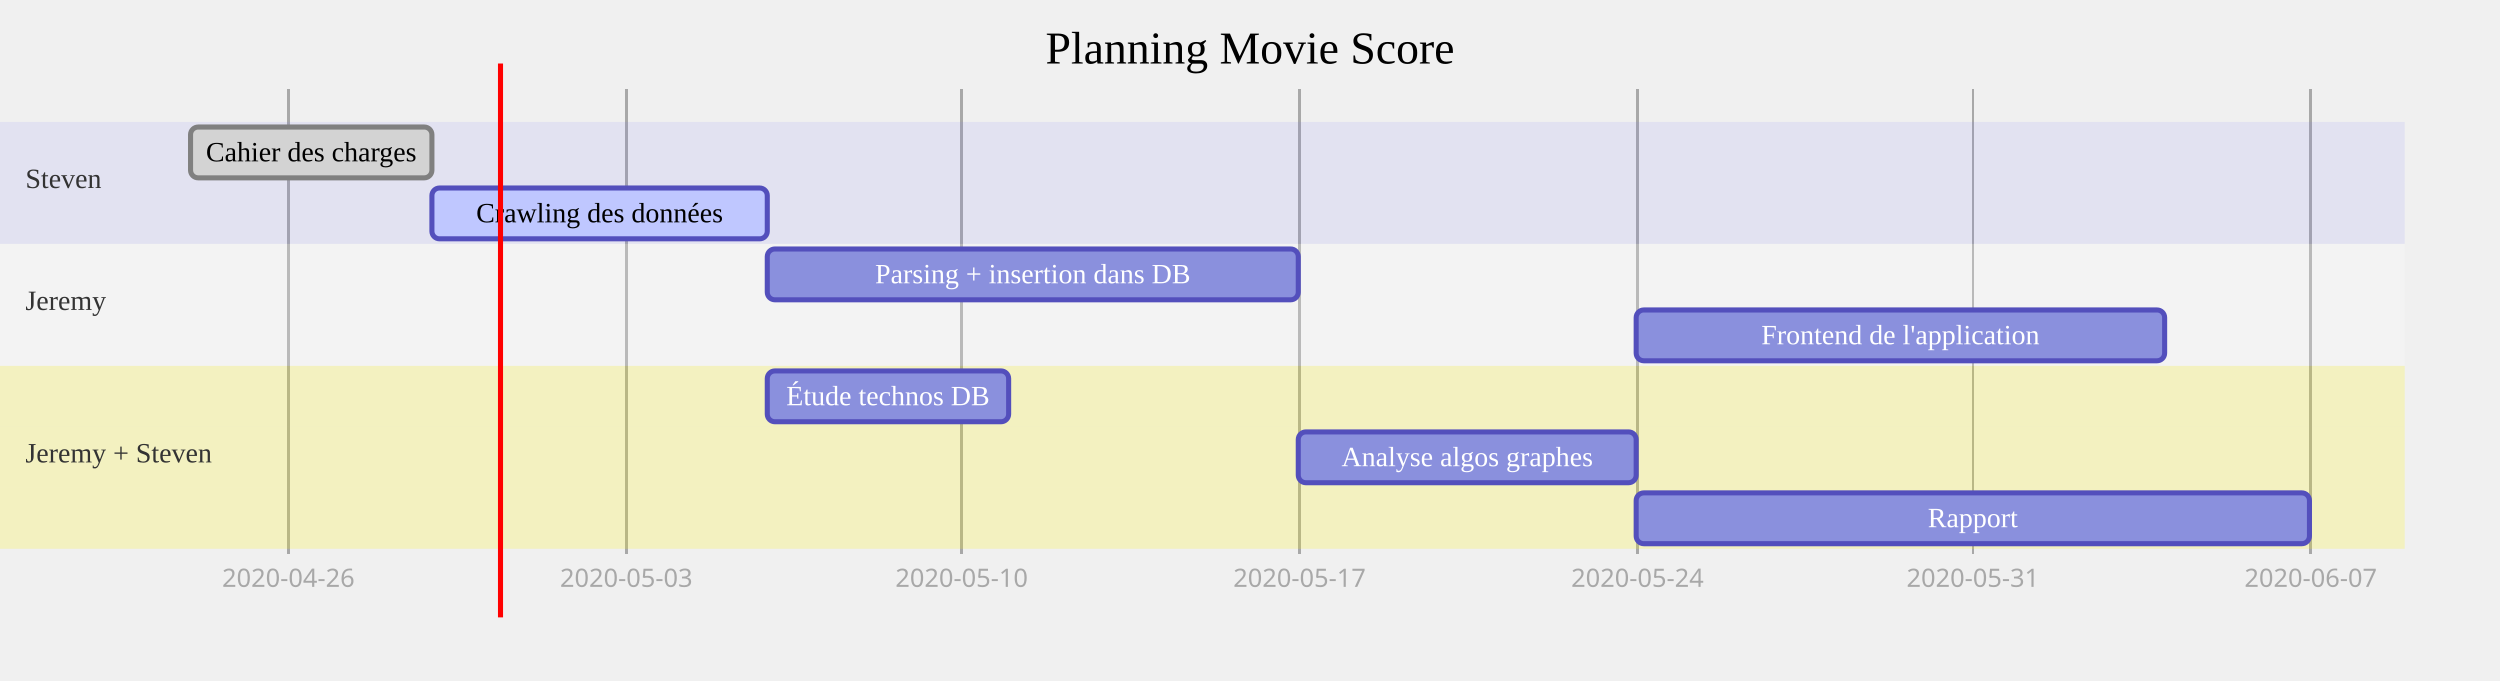
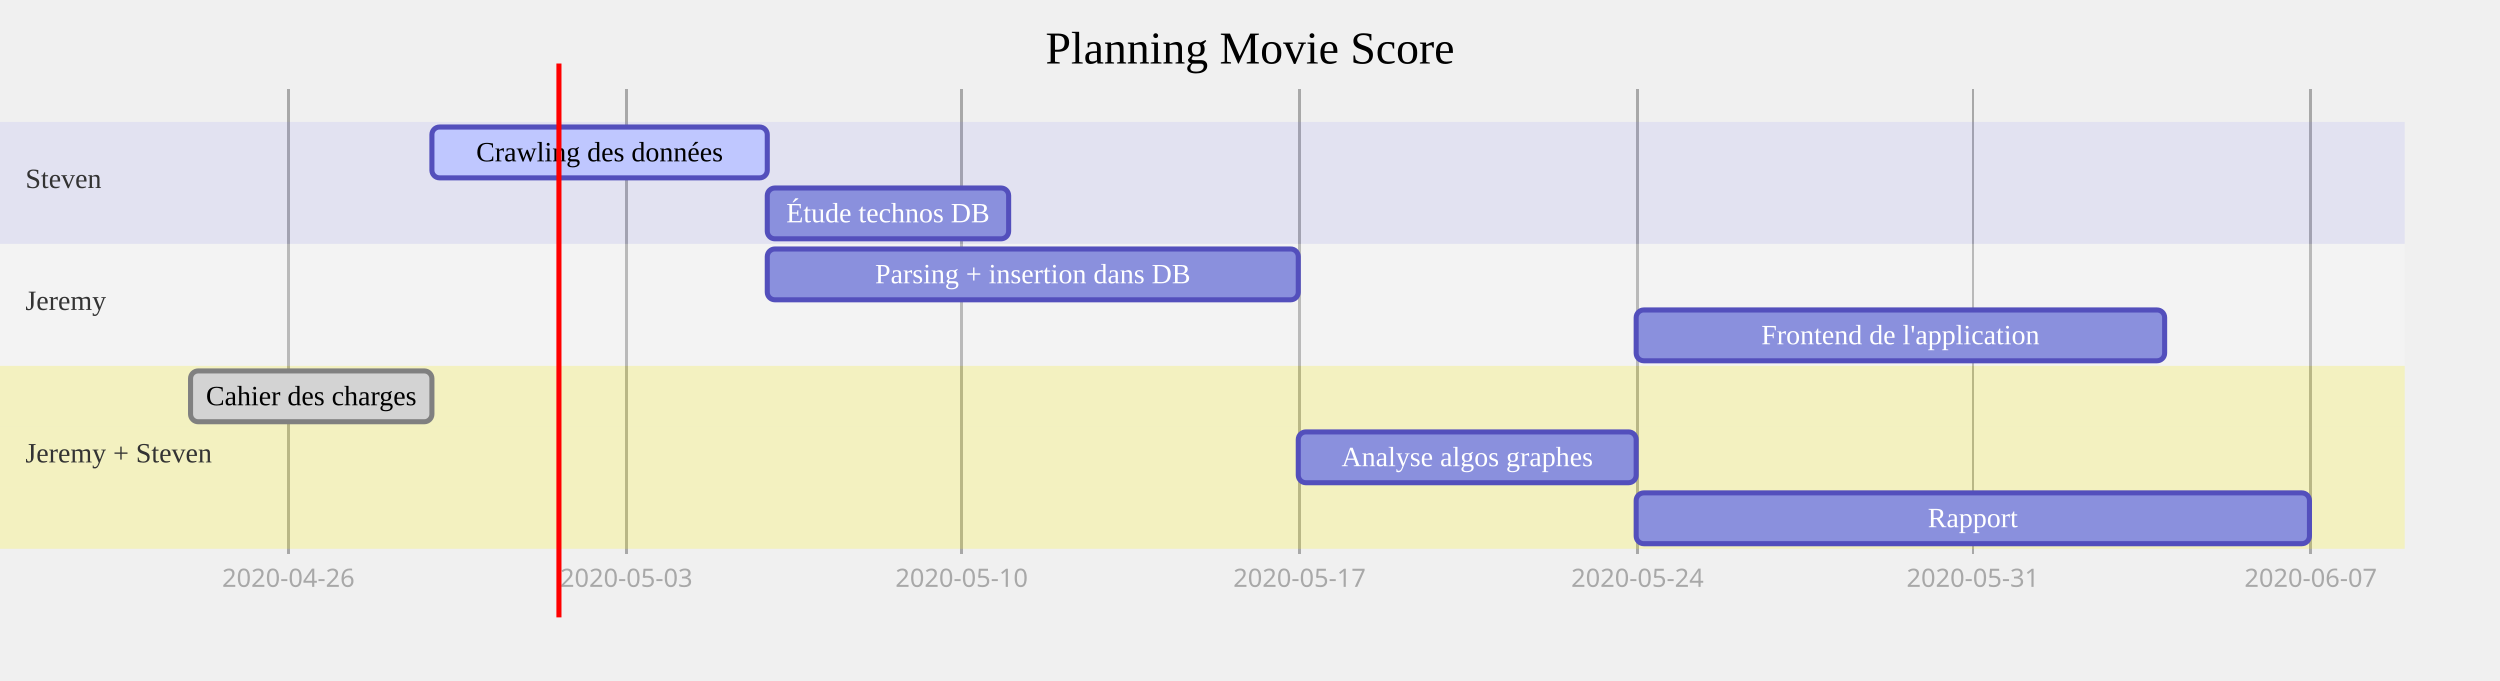
- <svg xmlns="http://www.w3.org/2000/svg" id="mermaid-1588236254171" width="100%" height="100%" viewBox="0 0 984 268">
-   <style>#mermaid-1588236254171 .label{font-family:trebuchet ms,verdana,arial;color:#333}#mermaid-1588236254171 .node circle,#mermaid-1588236254171 .node ellipse,#mermaid-1588236254171 .node polygon,#mermaid-1588236254171 .node rect{fill:#ececff;stroke:#9370db;stroke-width:1px}#mermaid-1588236254171 .node.clickable{cursor:pointer}#mermaid-1588236254171 .arrowheadPath{fill:#333}#mermaid-1588236254171 .edgePath .path{stroke:#333;stroke-width:1.5px}#mermaid-1588236254171 .edgeLabel{background-color:#e8e8e8}#mermaid-1588236254171 .cluster rect{fill:#ffffde!important;stroke:#aa3!important;stroke-width:1px!important}#mermaid-1588236254171 .cluster text{fill:#333}#mermaid-1588236254171 div.mermaidTooltip{position:absolute;text-align:center;max-width:200px;padding:2px;font-family:trebuchet ms,verdana,arial;font-size:12px;background:#ffffde;border:1px solid #aa3;border-radius:2px;pointer-events:none;z-index:100}#mermaid-1588236254171 .actor{stroke:#ccf;fill:#ececff}#mermaid-1588236254171 text.actor{fill:#000;stroke:none}#mermaid-1588236254171 .actor-line{stroke:grey}#mermaid-1588236254171 .messageLine0{marker-end:"url(#arrowhead)"}#mermaid-1588236254171 .messageLine0,#mermaid-1588236254171 .messageLine1{stroke-width:1.5;stroke-dasharray:"2 2";stroke:#333}#mermaid-1588236254171 #arrowhead{fill:#333}#mermaid-1588236254171 #crosshead path{fill:#333!important;stroke:#333!important}#mermaid-1588236254171 .messageText{fill:#333;stroke:none}#mermaid-1588236254171 .labelBox{stroke:#ccf;fill:#ececff}#mermaid-1588236254171 .labelText,#mermaid-1588236254171 .loopText{fill:#000;stroke:none}#mermaid-1588236254171 .loopLine{stroke-width:2;stroke-dasharray:"2 2";marker-end:"url(#arrowhead)";stroke:#ccf}#mermaid-1588236254171 .note{stroke:#aa3;fill:#fff5ad}#mermaid-1588236254171 .noteText{fill:#000;stroke:none;font-family:trebuchet ms,verdana,arial;font-size:14px}#mermaid-1588236254171 .section{stroke:none;opacity:.2}#mermaid-1588236254171 .section0{fill:rgba(102,102,255,.49)}#mermaid-1588236254171 .section2{fill:#fff400}#mermaid-1588236254171 .section1,#mermaid-1588236254171 .section3{fill:#fff;opacity:.2}#mermaid-1588236254171 .sectionTitle0,#mermaid-1588236254171 .sectionTitle1,#mermaid-1588236254171 .sectionTitle2,#mermaid-1588236254171 .sectionTitle3{fill:#333}#mermaid-1588236254171 .sectionTitle{text-anchor:start;font-size:11px;text-height:14px}#mermaid-1588236254171 .grid .tick{stroke:#d3d3d3;opacity:.3;shape-rendering:crispEdges}#mermaid-1588236254171 .grid path{stroke-width:0}#mermaid-1588236254171 .today{fill:none;stroke:red;stroke-width:2px}#mermaid-1588236254171 .task{stroke-width:2}#mermaid-1588236254171 .taskText{text-anchor:middle;font-size:11px}#mermaid-1588236254171 .taskTextOutsideRight{fill:#000;text-anchor:start;font-size:11px}#mermaid-1588236254171 .taskTextOutsideLeft{fill:#000;text-anchor:end;font-size:11px}#mermaid-1588236254171 .taskText0,#mermaid-1588236254171 .taskText1,#mermaid-1588236254171 .taskText2,#mermaid-1588236254171 .taskText3{fill:#fff}#mermaid-1588236254171 .task0,#mermaid-1588236254171 .task1,#mermaid-1588236254171 .task2,#mermaid-1588236254171 .task3{fill:#8a90dd;stroke:#534fbc}#mermaid-1588236254171 .taskTextOutside0,#mermaid-1588236254171 .taskTextOutside1,#mermaid-1588236254171 .taskTextOutside2,#mermaid-1588236254171 .taskTextOutside3{fill:#000}#mermaid-1588236254171 .active0,#mermaid-1588236254171 .active1,#mermaid-1588236254171 .active2,#mermaid-1588236254171 .active3{fill:#bfc7ff;stroke:#534fbc}#mermaid-1588236254171 .activeText0,#mermaid-1588236254171 .activeText1,#mermaid-1588236254171 .activeText2,#mermaid-1588236254171 .activeText3{fill:#000!important}#mermaid-1588236254171 .done0,#mermaid-1588236254171 .done1,#mermaid-1588236254171 .done2,#mermaid-1588236254171 .done3{stroke:grey;fill:#d3d3d3;stroke-width:2}#mermaid-1588236254171 .doneText0,#mermaid-1588236254171 .doneText1,#mermaid-1588236254171 .doneText2,#mermaid-1588236254171 .doneText3{fill:#000!important}#mermaid-1588236254171 .crit0,#mermaid-1588236254171 .crit1,#mermaid-1588236254171 .crit2,#mermaid-1588236254171 .crit3{stroke:#f88;fill:red;stroke-width:2}#mermaid-1588236254171 .activeCrit0,#mermaid-1588236254171 .activeCrit1,#mermaid-1588236254171 .activeCrit2,#mermaid-1588236254171 .activeCrit3{stroke:#f88;fill:#bfc7ff;stroke-width:2}#mermaid-1588236254171 .doneCrit0,#mermaid-1588236254171 .doneCrit1,#mermaid-1588236254171 .doneCrit2,#mermaid-1588236254171 .doneCrit3{stroke:#f88;fill:#d3d3d3;stroke-width:2;cursor:pointer;shape-rendering:crispEdges}#mermaid-1588236254171 .activeCritText0,#mermaid-1588236254171 .activeCritText1,#mermaid-1588236254171 .activeCritText2,#mermaid-1588236254171 .activeCritText3,#mermaid-1588236254171 .doneCritText0,#mermaid-1588236254171 .doneCritText1,#mermaid-1588236254171 .doneCritText2,#mermaid-1588236254171 .doneCritText3{fill:#000!important}#mermaid-1588236254171 .titleText{text-anchor:middle;font-size:18px;fill:#000}#mermaid-1588236254171 g.classGroup text{fill:#9370db;stroke:none;font-family:trebuchet ms,verdana,arial;font-size:10px}#mermaid-1588236254171 g.classGroup rect{fill:#ececff;stroke:#9370db}#mermaid-1588236254171 g.classGroup line{stroke:#9370db;stroke-width:1}#mermaid-1588236254171 .classLabel .box{stroke:none;stroke-width:0;fill:#ececff;opacity:.5}#mermaid-1588236254171 .classLabel .label{fill:#9370db;font-size:10px}#mermaid-1588236254171 .relation{stroke:#9370db;stroke-width:1;fill:none}#mermaid-1588236254171 #compositionEnd,#mermaid-1588236254171 #compositionStart{fill:#9370db;stroke:#9370db;stroke-width:1}#mermaid-1588236254171 #aggregationEnd,#mermaid-1588236254171 #aggregationStart{fill:#ececff;stroke:#9370db;stroke-width:1}#mermaid-1588236254171 #dependencyEnd,#mermaid-1588236254171 #dependencyStart,#mermaid-1588236254171 #extensionEnd,#mermaid-1588236254171 #extensionStart{fill:#9370db;stroke:#9370db;stroke-width:1}#mermaid-1588236254171 .branch-label,#mermaid-1588236254171 .commit-id,#mermaid-1588236254171 .commit-msg{fill:#d3d3d3;color:#d3d3d3}</style>
-   <style>#mermaid-1588236254171 {
+ <svg xmlns="http://www.w3.org/2000/svg" id="mermaid-1588342283348" width="100%" height="100%" viewBox="0 0 984 268">
+   <style>#mermaid-1588342283348 .label{font-family:trebuchet ms,verdana,arial;color:#333}#mermaid-1588342283348 .node circle,#mermaid-1588342283348 .node ellipse,#mermaid-1588342283348 .node polygon,#mermaid-1588342283348 .node rect{fill:#ececff;stroke:#9370db;stroke-width:1px}#mermaid-1588342283348 .node.clickable{cursor:pointer}#mermaid-1588342283348 .arrowheadPath{fill:#333}#mermaid-1588342283348 .edgePath .path{stroke:#333;stroke-width:1.5px}#mermaid-1588342283348 .edgeLabel{background-color:#e8e8e8}#mermaid-1588342283348 .cluster rect{fill:#ffffde!important;stroke:#aa3!important;stroke-width:1px!important}#mermaid-1588342283348 .cluster text{fill:#333}#mermaid-1588342283348 div.mermaidTooltip{position:absolute;text-align:center;max-width:200px;padding:2px;font-family:trebuchet ms,verdana,arial;font-size:12px;background:#ffffde;border:1px solid #aa3;border-radius:2px;pointer-events:none;z-index:100}#mermaid-1588342283348 .actor{stroke:#ccf;fill:#ececff}#mermaid-1588342283348 text.actor{fill:#000;stroke:none}#mermaid-1588342283348 .actor-line{stroke:grey}#mermaid-1588342283348 .messageLine0{marker-end:"url(#arrowhead)"}#mermaid-1588342283348 .messageLine0,#mermaid-1588342283348 .messageLine1{stroke-width:1.5;stroke-dasharray:"2 2";stroke:#333}#mermaid-1588342283348 #arrowhead{fill:#333}#mermaid-1588342283348 #crosshead path{fill:#333!important;stroke:#333!important}#mermaid-1588342283348 .messageText{fill:#333;stroke:none}#mermaid-1588342283348 .labelBox{stroke:#ccf;fill:#ececff}#mermaid-1588342283348 .labelText,#mermaid-1588342283348 .loopText{fill:#000;stroke:none}#mermaid-1588342283348 .loopLine{stroke-width:2;stroke-dasharray:"2 2";marker-end:"url(#arrowhead)";stroke:#ccf}#mermaid-1588342283348 .note{stroke:#aa3;fill:#fff5ad}#mermaid-1588342283348 .noteText{fill:#000;stroke:none;font-family:trebuchet ms,verdana,arial;font-size:14px}#mermaid-1588342283348 .section{stroke:none;opacity:.2}#mermaid-1588342283348 .section0{fill:rgba(102,102,255,.49)}#mermaid-1588342283348 .section2{fill:#fff400}#mermaid-1588342283348 .section1,#mermaid-1588342283348 .section3{fill:#fff;opacity:.2}#mermaid-1588342283348 .sectionTitle0,#mermaid-1588342283348 .sectionTitle1,#mermaid-1588342283348 .sectionTitle2,#mermaid-1588342283348 .sectionTitle3{fill:#333}#mermaid-1588342283348 .sectionTitle{text-anchor:start;font-size:11px;text-height:14px}#mermaid-1588342283348 .grid .tick{stroke:#d3d3d3;opacity:.3;shape-rendering:crispEdges}#mermaid-1588342283348 .grid path{stroke-width:0}#mermaid-1588342283348 .today{fill:none;stroke:red;stroke-width:2px}#mermaid-1588342283348 .task{stroke-width:2}#mermaid-1588342283348 .taskText{text-anchor:middle;font-size:11px}#mermaid-1588342283348 .taskTextOutsideRight{fill:#000;text-anchor:start;font-size:11px}#mermaid-1588342283348 .taskTextOutsideLeft{fill:#000;text-anchor:end;font-size:11px}#mermaid-1588342283348 .taskText0,#mermaid-1588342283348 .taskText1,#mermaid-1588342283348 .taskText2,#mermaid-1588342283348 .taskText3{fill:#fff}#mermaid-1588342283348 .task0,#mermaid-1588342283348 .task1,#mermaid-1588342283348 .task2,#mermaid-1588342283348 .task3{fill:#8a90dd;stroke:#534fbc}#mermaid-1588342283348 .taskTextOutside0,#mermaid-1588342283348 .taskTextOutside1,#mermaid-1588342283348 .taskTextOutside2,#mermaid-1588342283348 .taskTextOutside3{fill:#000}#mermaid-1588342283348 .active0,#mermaid-1588342283348 .active1,#mermaid-1588342283348 .active2,#mermaid-1588342283348 .active3{fill:#bfc7ff;stroke:#534fbc}#mermaid-1588342283348 .activeText0,#mermaid-1588342283348 .activeText1,#mermaid-1588342283348 .activeText2,#mermaid-1588342283348 .activeText3{fill:#000!important}#mermaid-1588342283348 .done0,#mermaid-1588342283348 .done1,#mermaid-1588342283348 .done2,#mermaid-1588342283348 .done3{stroke:grey;fill:#d3d3d3;stroke-width:2}#mermaid-1588342283348 .doneText0,#mermaid-1588342283348 .doneText1,#mermaid-1588342283348 .doneText2,#mermaid-1588342283348 .doneText3{fill:#000!important}#mermaid-1588342283348 .crit0,#mermaid-1588342283348 .crit1,#mermaid-1588342283348 .crit2,#mermaid-1588342283348 .crit3{stroke:#f88;fill:red;stroke-width:2}#mermaid-1588342283348 .activeCrit0,#mermaid-1588342283348 .activeCrit1,#mermaid-1588342283348 .activeCrit2,#mermaid-1588342283348 .activeCrit3{stroke:#f88;fill:#bfc7ff;stroke-width:2}#mermaid-1588342283348 .doneCrit0,#mermaid-1588342283348 .doneCrit1,#mermaid-1588342283348 .doneCrit2,#mermaid-1588342283348 .doneCrit3{stroke:#f88;fill:#d3d3d3;stroke-width:2;cursor:pointer;shape-rendering:crispEdges}#mermaid-1588342283348 .activeCritText0,#mermaid-1588342283348 .activeCritText1,#mermaid-1588342283348 .activeCritText2,#mermaid-1588342283348 .activeCritText3,#mermaid-1588342283348 .doneCritText0,#mermaid-1588342283348 .doneCritText1,#mermaid-1588342283348 .doneCritText2,#mermaid-1588342283348 .doneCritText3{fill:#000!important}#mermaid-1588342283348 .titleText{text-anchor:middle;font-size:18px;fill:#000}#mermaid-1588342283348 g.classGroup text{fill:#9370db;stroke:none;font-family:trebuchet ms,verdana,arial;font-size:10px}#mermaid-1588342283348 g.classGroup rect{fill:#ececff;stroke:#9370db}#mermaid-1588342283348 g.classGroup line{stroke:#9370db;stroke-width:1}#mermaid-1588342283348 .classLabel .box{stroke:none;stroke-width:0;fill:#ececff;opacity:.5}#mermaid-1588342283348 .classLabel .label{fill:#9370db;font-size:10px}#mermaid-1588342283348 .relation{stroke:#9370db;stroke-width:1;fill:none}#mermaid-1588342283348 #compositionEnd,#mermaid-1588342283348 #compositionStart{fill:#9370db;stroke:#9370db;stroke-width:1}#mermaid-1588342283348 #aggregationEnd,#mermaid-1588342283348 #aggregationStart{fill:#ececff;stroke:#9370db;stroke-width:1}#mermaid-1588342283348 #dependencyEnd,#mermaid-1588342283348 #dependencyStart,#mermaid-1588342283348 #extensionEnd,#mermaid-1588342283348 #extensionStart{fill:#9370db;stroke:#9370db;stroke-width:1}#mermaid-1588342283348 .branch-label,#mermaid-1588342283348 .commit-id,#mermaid-1588342283348 .commit-msg{fill:#d3d3d3;color:#d3d3d3}</style>
+   <style>#mermaid-1588342283348 {
    color: rgb(0, 0, 0);
    font: normal normal 400 normal 16px / normal "Times New Roman";
  }</style>
  <g />
  <g class="grid" transform="translate(75, 218)" fill="none" font-size="10" font-family="sans-serif" text-anchor="middle">
    <path class="domain" stroke="#000" d="M0.5,-183V0.5H834.5V-183" />
    <g class="tick" opacity="1" transform="translate(38.5,0)">
      <line stroke="#000" y2="-183" />
      <text fill="#000" y="3" dy="1em" stroke="none" font-size="10" style="text-anchor: middle;">2020-04-26</text>
    </g>
    <g class="tick" opacity="1" transform="translate(171.5,0)">
      <line stroke="#000" y2="-183" />
      <text fill="#000" y="3" dy="1em" stroke="none" font-size="10" style="text-anchor: middle;">2020-05-03</text>
    </g>
    <g class="tick" opacity="1" transform="translate(303.5,0)">
      <line stroke="#000" y2="-183" />
      <text fill="#000" y="3" dy="1em" stroke="none" font-size="10" style="text-anchor: middle;">2020-05-10</text>
    </g>
    <g class="tick" opacity="1" transform="translate(436.5,0)">
      <line stroke="#000" y2="-183" />
      <text fill="#000" y="3" dy="1em" stroke="none" font-size="10" style="text-anchor: middle;">2020-05-17</text>
    </g>
    <g class="tick" opacity="1" transform="translate(569.5,0)">
      <line stroke="#000" y2="-183" />
      <text fill="#000" y="3" dy="1em" stroke="none" font-size="10" style="text-anchor: middle;">2020-05-24</text>
    </g>
    <g class="tick" opacity="1" transform="translate(701.5,0)">
      <line stroke="#000" y2="-183" />
      <text fill="#000" y="3" dy="1em" stroke="none" font-size="10" style="text-anchor: middle;">2020-05-31</text>
    </g>
    <g class="tick" opacity="1" transform="translate(834.5,0)">
      <line stroke="#000" y2="-183" />
      <text fill="#000" y="3" dy="1em" stroke="none" font-size="10" style="text-anchor: middle;">2020-06-07</text>
    </g>
  </g>
  <g>
    <rect x="0" y="48" width="946.5" height="24" class="section section0" />
    <rect x="0" y="72" width="946.5" height="24" class="section section0" />
    <rect x="0" y="96" width="946.5" height="24" class="section section1" />
    <rect x="0" y="120" width="946.5" height="24" class="section section1" />
    <rect x="0" y="144" width="946.5" height="24" class="section section2" />
    <rect x="0" y="168" width="946.5" height="24" class="section section2" />
    <rect x="0" y="192" width="946.5" height="24" class="section section2" />
  </g>
  <g>
-     <rect rx="3" ry="3" x="75" y="50" width="95" height="20" class="task  done0" />
-     <rect rx="3" ry="3" x="170" y="74" width="132" height="20" class="task  active0" />
+     <rect rx="3" ry="3" x="170" y="50" width="132" height="20" class="task  active0" />
+     <rect rx="3" ry="3" x="302" y="74" width="95" height="20" class="task  task0" />
    <rect rx="3" ry="3" x="302" y="98" width="209" height="20" class="task  task1" />
    <rect rx="3" ry="3" x="644" y="122" width="208" height="20" class="task  task1" />
-     <rect rx="3" ry="3" x="302" y="146" width="95" height="20" class="task  task2" />
+     <rect rx="3" ry="3" x="75" y="146" width="95" height="20" class="task  done2" />
    <rect rx="3" ry="3" x="511" y="170" width="133" height="20" class="task  task2" />
    <rect rx="3" ry="3" x="644" y="194" width="265" height="20" class="task  task2" />
-     <text font-size="11" x="122.5" y="63.5" text-height="20" class="taskText taskText0  doneText0">Cahier des charges          </text>
-     <text font-size="11" x="236" y="87.5" text-height="20" class="taskText taskText0 activeText0">Crawling des données        </text>
+     <text font-size="11" x="236" y="63.5" text-height="20" class="taskText taskText0 activeText0">Crawling des données        </text>
+     <text font-size="11" x="349.5" y="87.5" text-height="20" class="taskText taskText0 ">Étude technos DB            </text>
    <text font-size="11" x="406.5" y="111.5" text-height="20" class="taskText taskText1 ">Parsing + insertion dans DB </text>
    <text font-size="11" x="748" y="135.5" text-height="20" class="taskText taskText1 ">Frontend de l'application   </text>
-     <text font-size="11" x="349.5" y="159.5" text-height="20" class="taskText taskText2 ">Étude technos DB            </text>
+     <text font-size="11" x="122.5" y="159.5" text-height="20" class="taskText taskText2  doneText2">Cahier des charges          </text>
    <text font-size="11" x="577.5" y="183.5" text-height="20" class="taskText taskText2 ">Analyse algos graphes       </text>
    <text font-size="11" x="776.5" y="207.5" text-height="20" class="taskText taskText2 ">Rapport                     </text>
  </g>
  <g>
    <text x="10" y="74" class="sectionTitle sectionTitle0">Steven</text>
    <text x="10" y="122" class="sectionTitle sectionTitle1">Jeremy</text>
    <text x="10" y="182" class="sectionTitle sectionTitle2">Jeremy + Steven</text>
  </g>
  <g class="today">
-     <line x1="197" x2="197" y1="25" y2="243" class="today" />
+     <line x1="220" x2="220" y1="25" y2="243" class="today" />
  </g>
  <text x="492" y="25" class="titleText">Planning Movie Score</text>
</svg>
